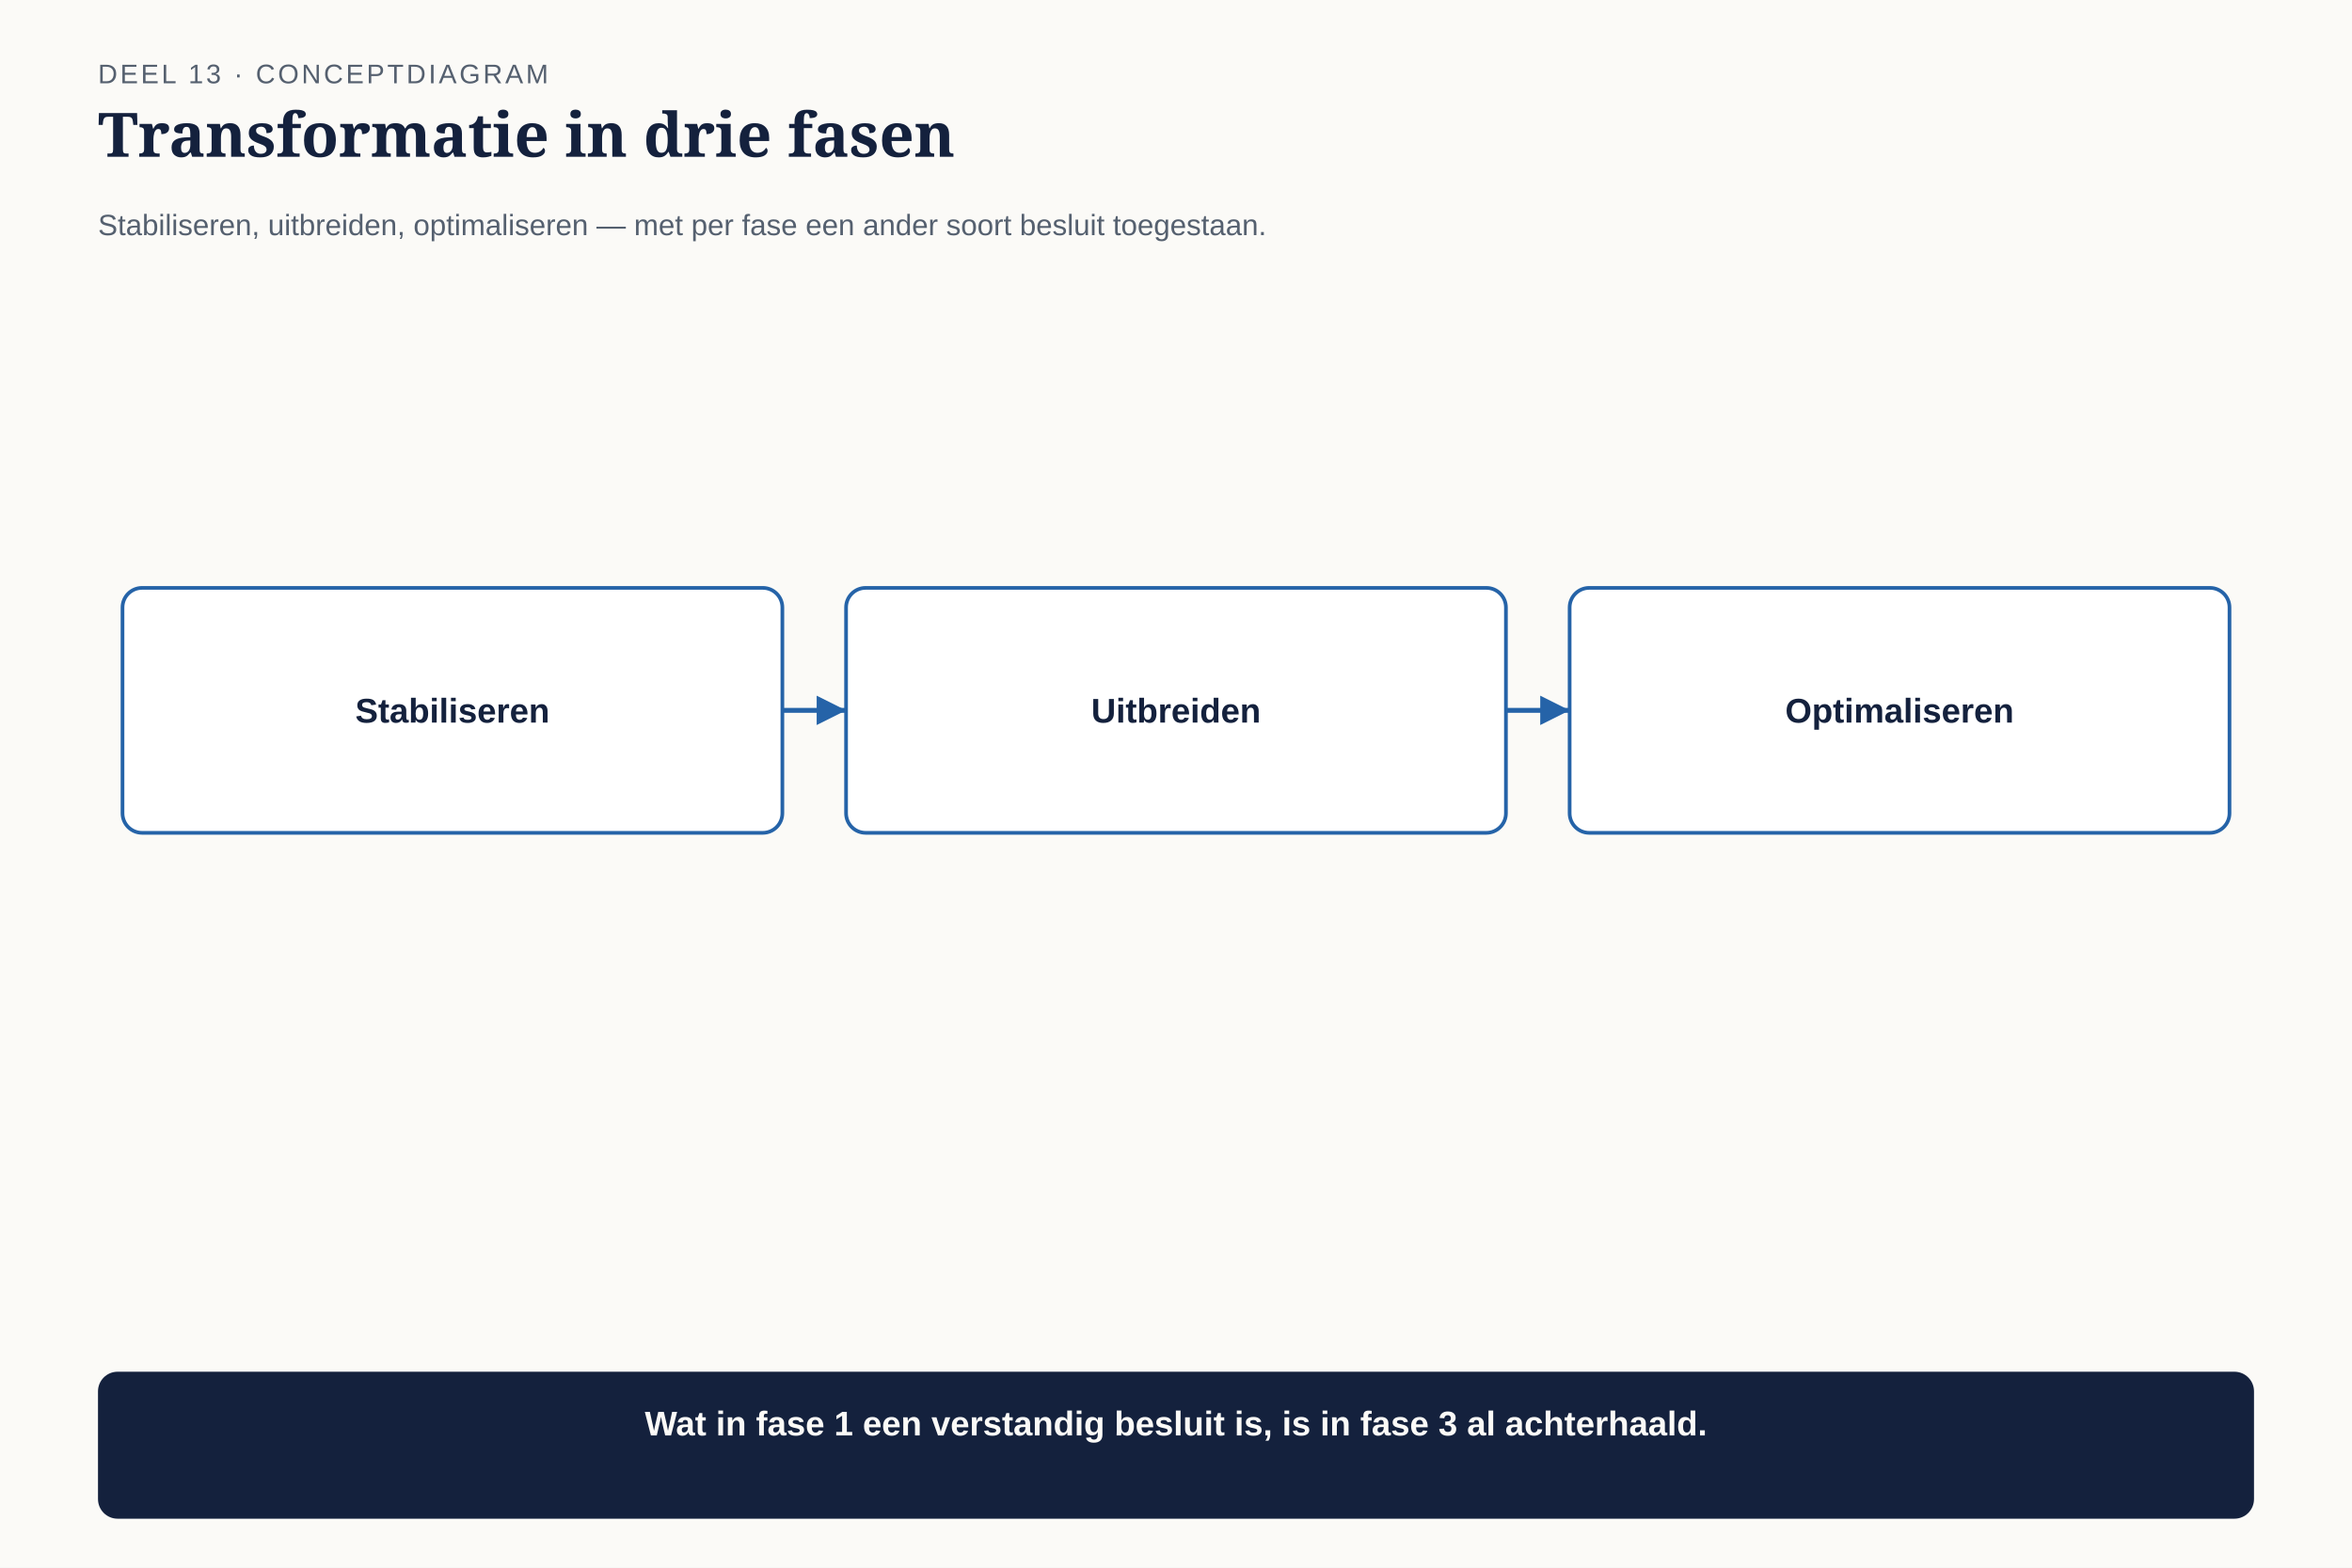
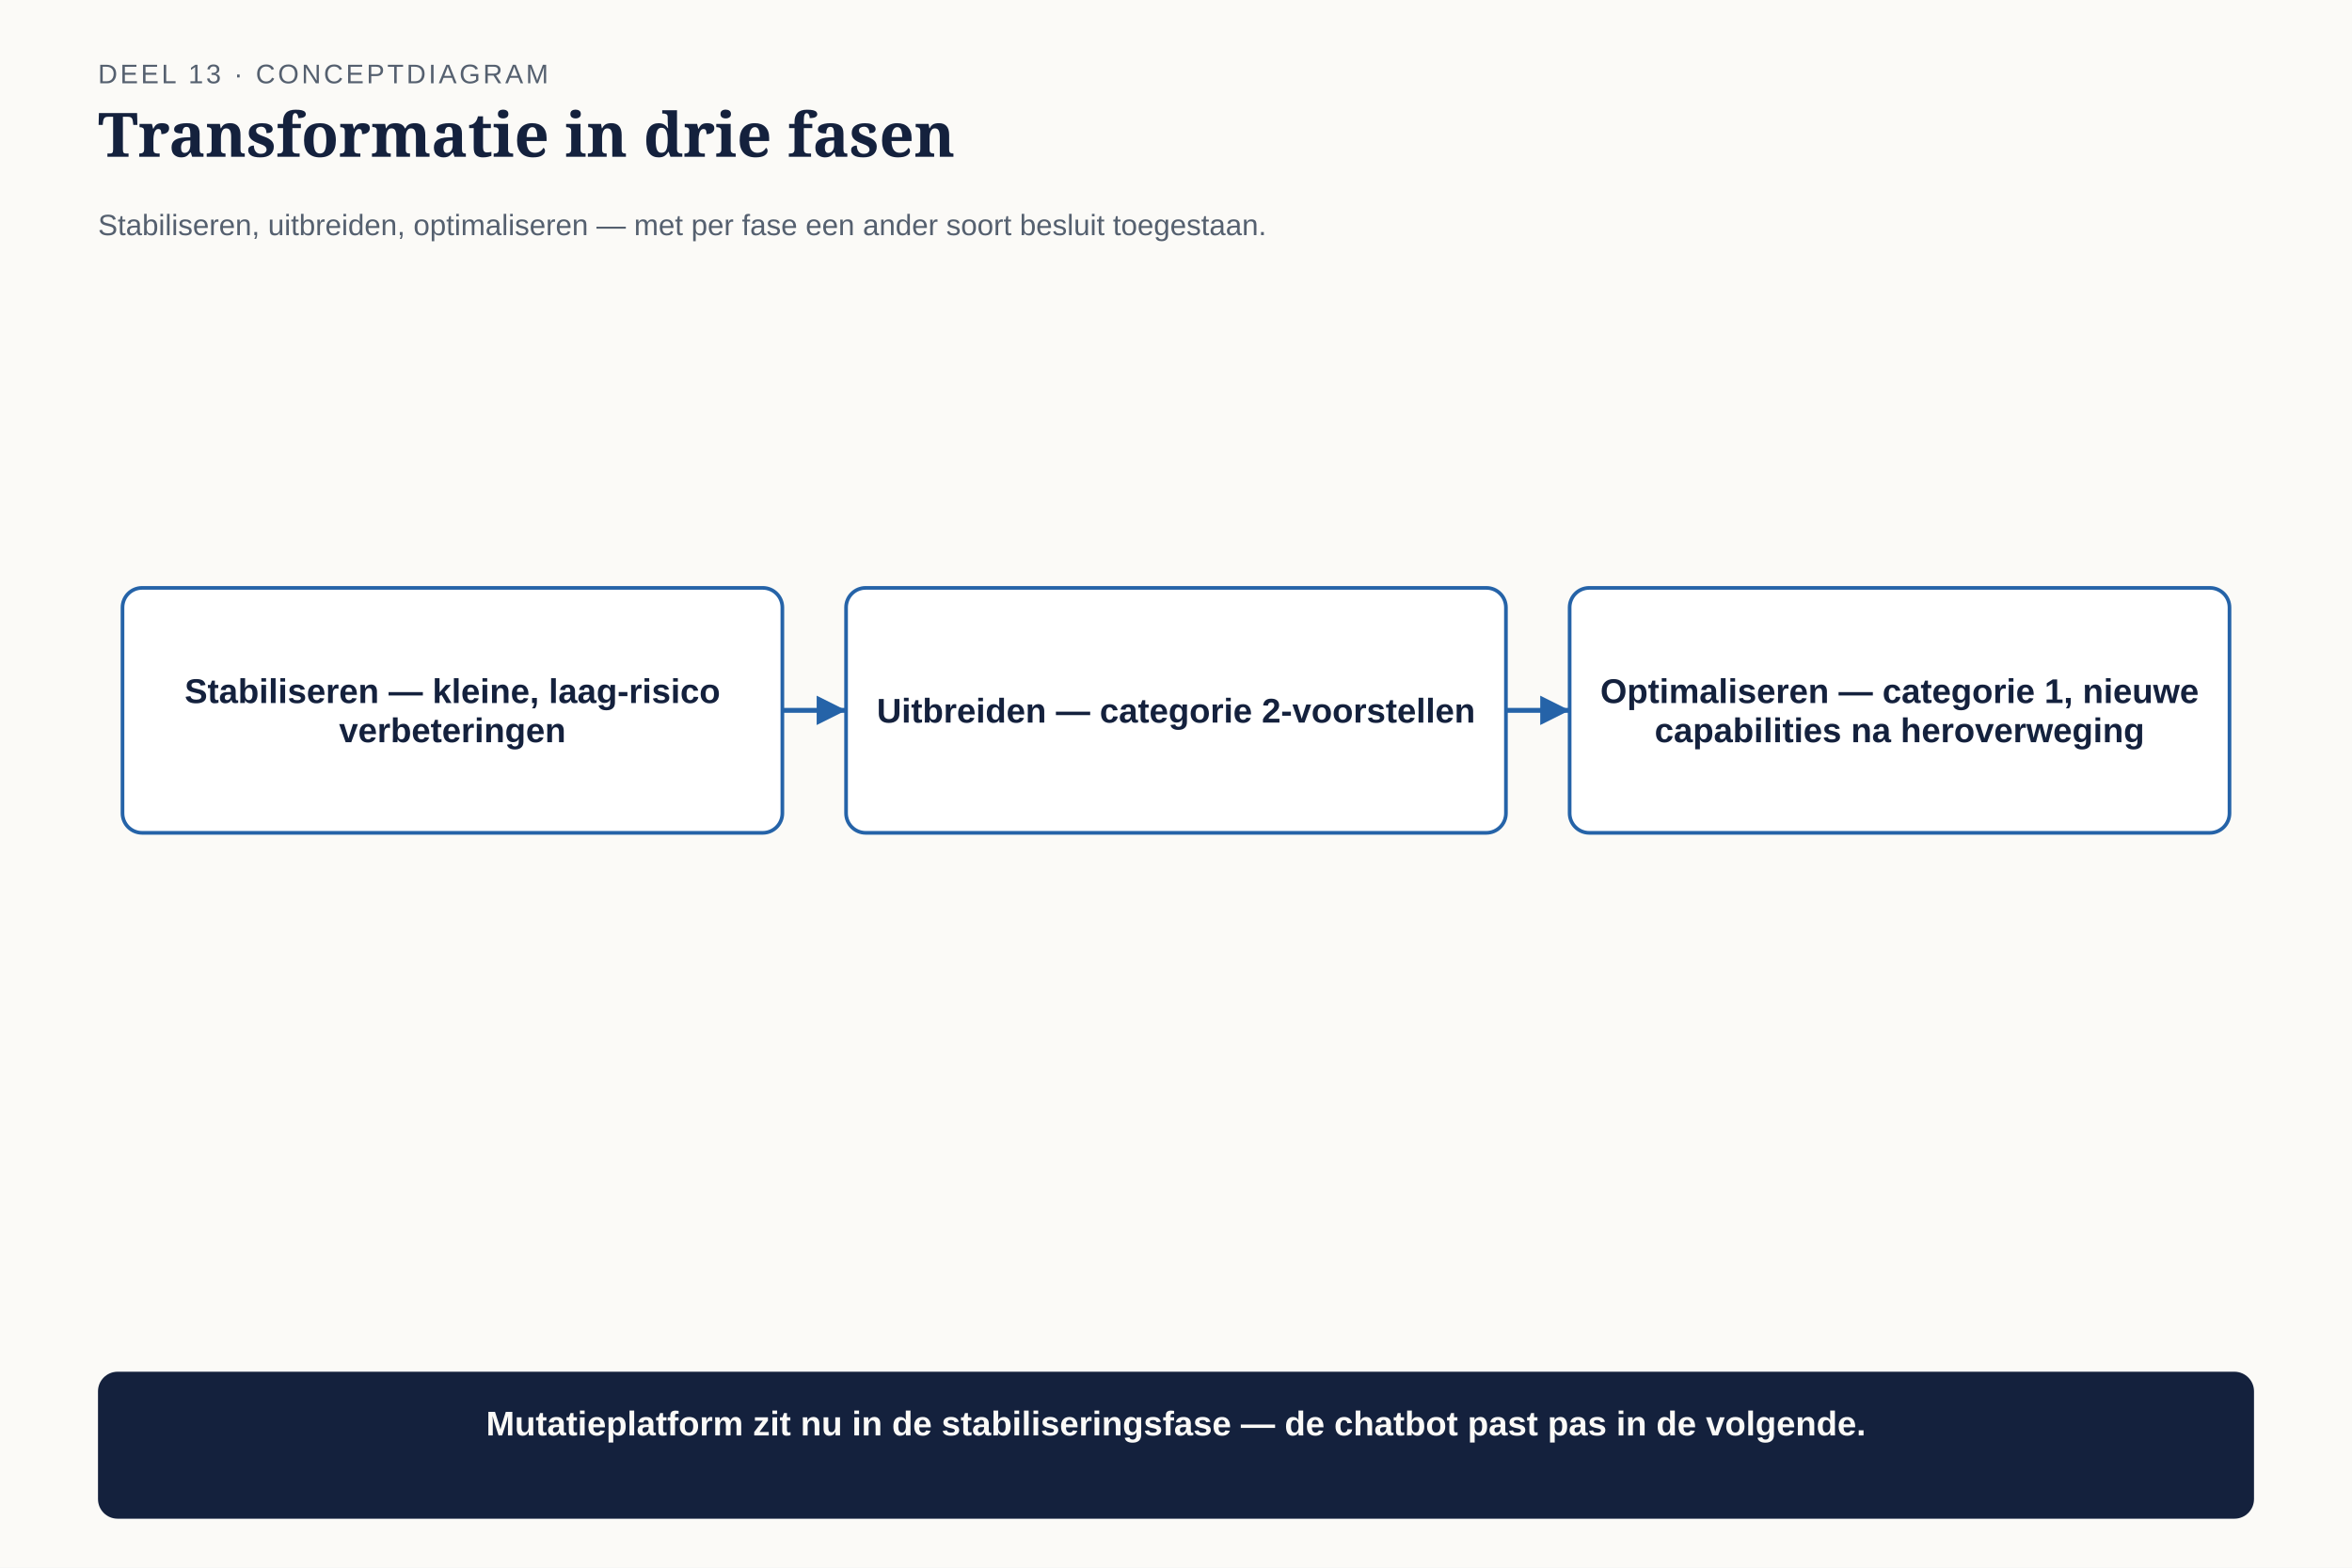
<svg xmlns="http://www.w3.org/2000/svg" viewBox="0 0 960 640" font-family="'DM Sans', Arial, sans-serif" width="960" height="640" preserveAspectRatio="xMidYMid meet">
  <defs>
    <style>
      .paper { fill:#FBFAF7; }
      .label { font-size:14px; font-weight:700; fill:#14213D; }
      .label-light { font-size:14px; font-weight:700; fill:#FBFAF7; }
      .sub { font-size:12px; fill:#55606F; }
      .sub-light { font-size:12px; fill:#DFDCD3; }
      .title { font-family:'Cormorant Garamond', Georgia, serif; font-size:25px; fill:#14213D; font-weight:600; }
      .title-sm { font-family:'Cormorant Garamond', Georgia, serif; font-size:19px; fill:#14213D; font-weight:600; }
      .kicker { font-size:11px; fill:#55606F; letter-spacing:.10em; }
      .arrow { stroke:#2563A8; stroke-width:2; fill:none; marker-end:url(#arrb); }
      .arrow-muted { stroke:#55606F; stroke-width:1.5; fill:none; marker-end:url(#arrm); }
      .arrow-amber { stroke:#E9A13B; stroke-width:2; fill:none; marker-end:url(#arra); }
    </style>
    <marker id="arrb" markerWidth="10" markerHeight="10" refX="6" refY="3" orient="auto">
      <path d="M0,0 L6,3 L0,6 Z" fill="#2563A8" />
    </marker>
    <marker id="arrm" markerWidth="10" markerHeight="10" refX="6" refY="3" orient="auto">
      <path d="M0,0 L6,3 L0,6 Z" fill="#55606F" />
    </marker>
    <marker id="arra" markerWidth="10" markerHeight="10" refX="6" refY="3" orient="auto">
      <path d="M0,0 L6,3 L0,6 Z" fill="#E9A13B" />
    </marker>
  </defs>
  <rect width="960" height="640" class="paper" />
  <text x="40" y="34" class="kicker">DEEL 13 · CONCEPTDIAGRAM</text>
  <text x="40" y="64" class="title">Transformatie in drie fasen</text>
  <text x="40" y="96" class="sub">Stabiliseren, uitbreiden, optimaliseren — met per fase een ander soort besluit toegestaan.</text>
  <rect x="50" y="240" width="269.333" height="100" rx="8" fill="#FFFFFF" stroke="#2563A8" stroke-width="1.5" />
-   <text x="184.667" y="295" text-anchor="middle" class="label">Stabiliseren</text>
+   <text x="184.667" y="287" text-anchor="middle" class="label">Stabiliseren — kleine, laag-risico</text>
+   <text x="184.667" y="303" text-anchor="middle" class="label">verbeteringen</text>
  <line x1="319.333" y1="290" x2="345.333" y2="290" class="arrow" />
  <rect x="345.333" y="240" width="269.333" height="100" rx="8" fill="#FFFFFF" stroke="#2563A8" stroke-width="1.5" />
-   <text x="480" y="295" text-anchor="middle" class="label">Uitbreiden</text>
+   <text x="480" y="295" text-anchor="middle" class="label">Uitbreiden — categorie 2-voorstellen</text>
  <line x1="614.667" y1="290" x2="640.667" y2="290" class="arrow" />
  <rect x="640.667" y="240" width="269.333" height="100" rx="8" fill="#FFFFFF" stroke="#2563A8" stroke-width="1.5" />
-   <text x="775.333" y="295" text-anchor="middle" class="label">Optimaliseren</text>
+   <text x="775.333" y="287" text-anchor="middle" class="label">Optimaliseren — categorie 1, nieuwe</text>
+   <text x="775.333" y="303" text-anchor="middle" class="label">capabilities na heroverweging</text>
  <rect x="40" y="560" width="880" height="60" rx="8" fill="#14213D" />
-   <text x="480" y="586" text-anchor="middle" class="label-light">Wat in fase 1 een verstandig besluit is, is in fase 3 al achterhaald.</text>
+   <text x="480" y="586" text-anchor="middle" class="label-light">Mutatieplatform zit nu in de stabiliseringsfase — de chatbot past pas in de volgende.</text>
</svg>
